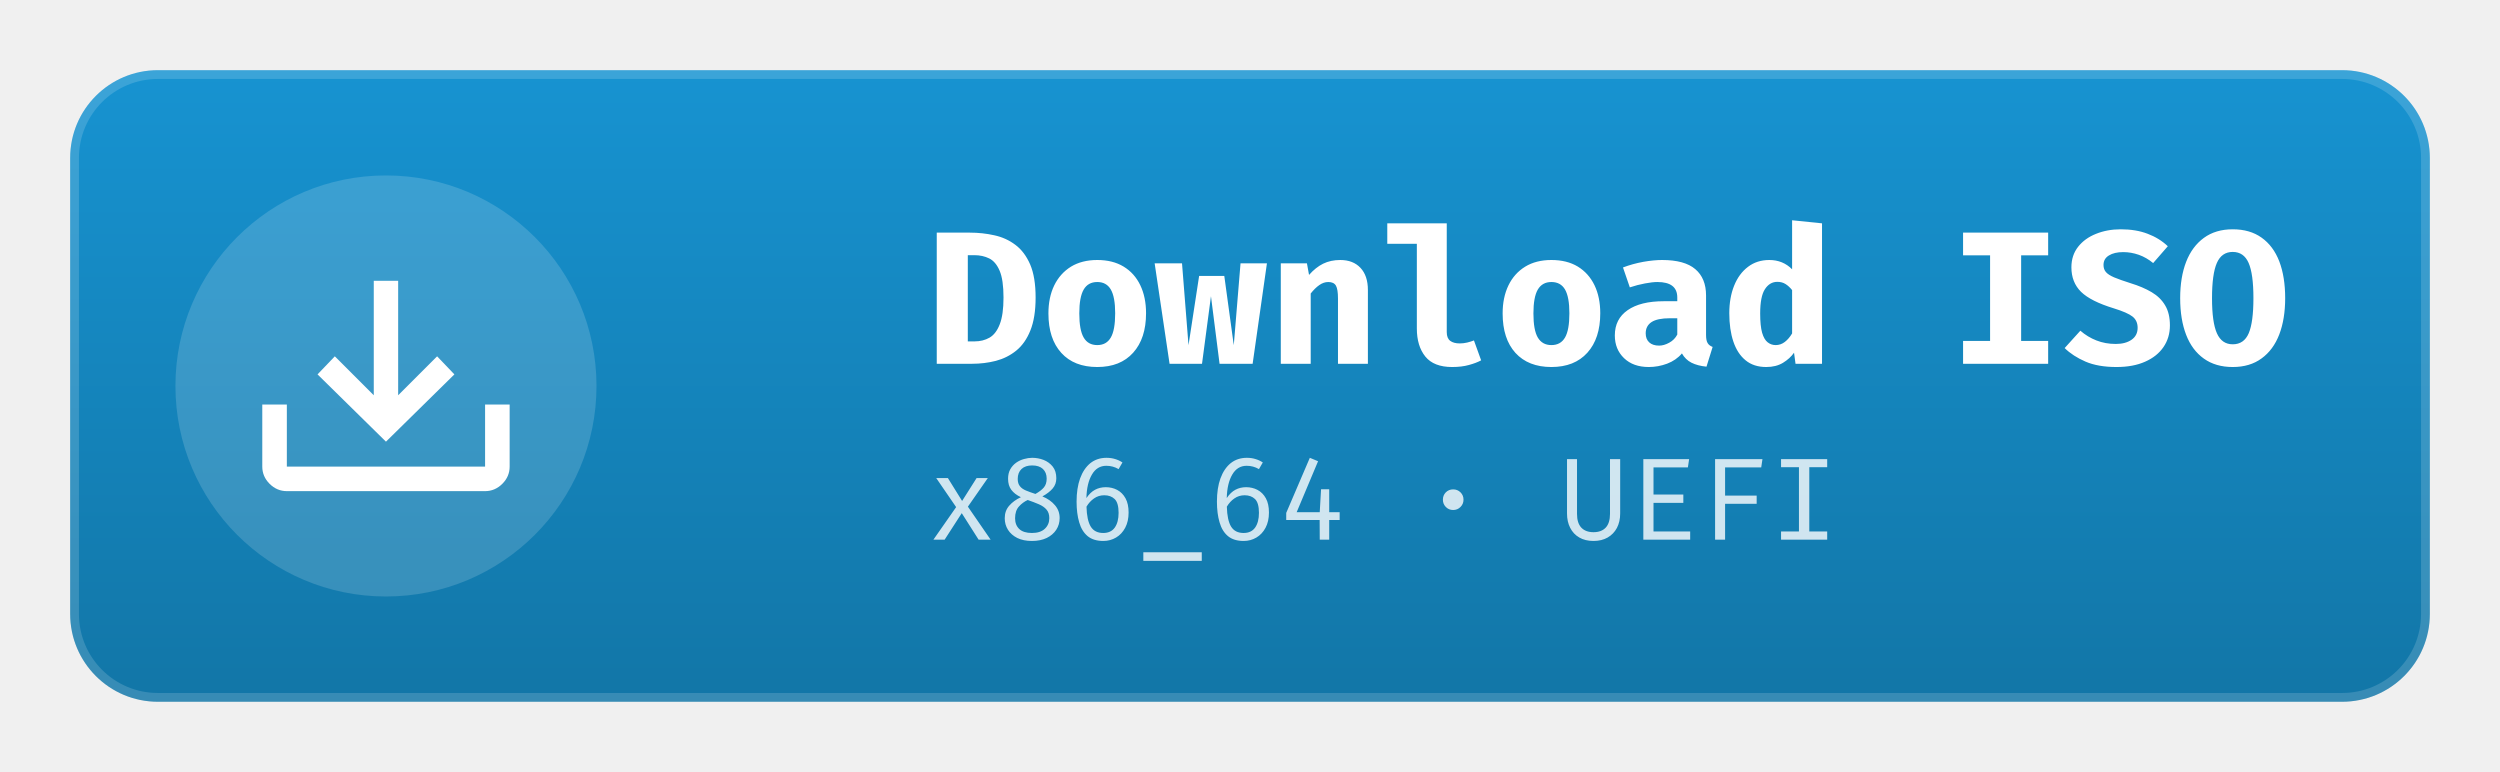
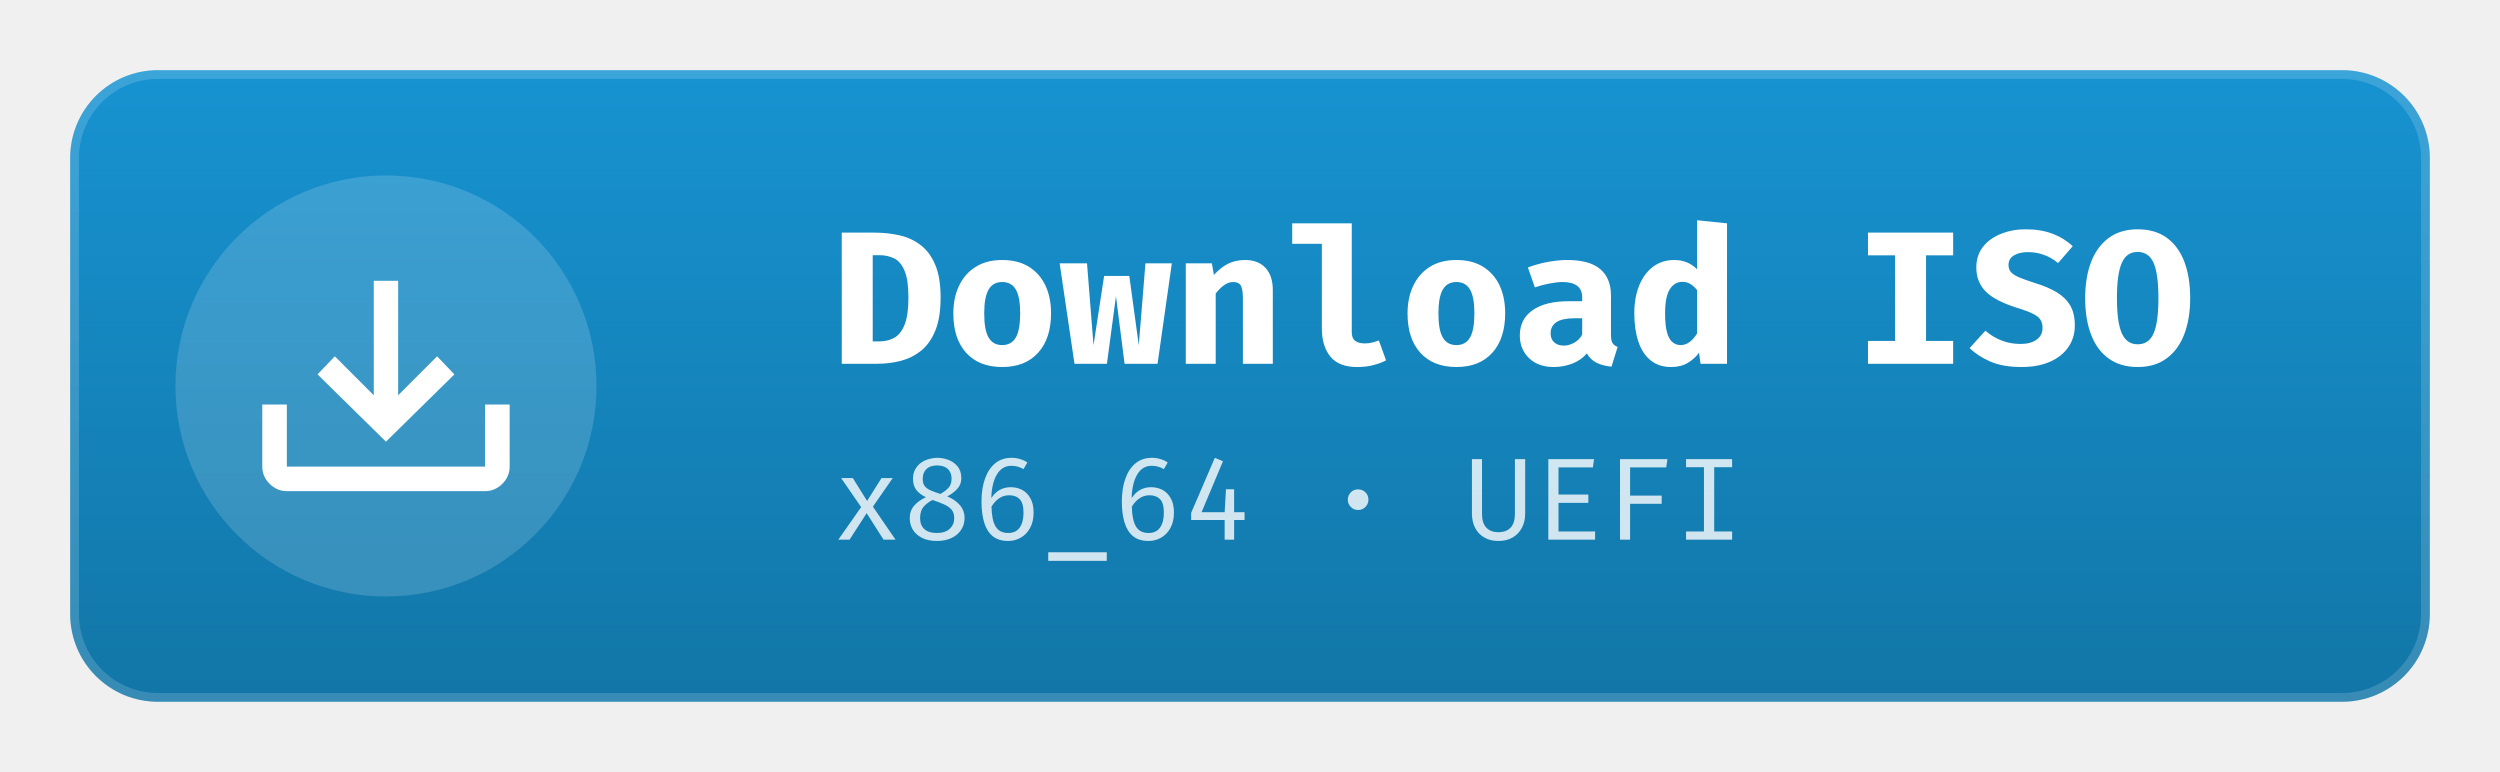
<svg xmlns="http://www.w3.org/2000/svg" width="285" height="88" viewBox="0 0 285 88">
  <g transform="translate(8 8)">
    <defs>
      <linearGradient id="fill" x1="0" y1="0" x2="0" y2="1">
        <stop offset="0" stop-color="#1793d1" />
        <stop offset="1" stop-color="#1276a7" />
      </linearGradient>
    </defs>
    <rect width="269" height="72" rx="10" fill="url(#fill)" />
    <rect x=".5" y=".5" width="268" height="71" rx="9.5" fill="none" stroke="#fff" stroke-opacity=".16" />
    <circle cx="36" cy="36" r="24" fill="#fff" fill-opacity=".16" />
    <path fill="#fff" d="M21.9 38.12H24.7V45.19H47.3V38.12H50.1V45.19Q50.1 46.32 49.27 47.15Q48.43 47.99 47.3 47.99H24.7Q23.57 47.99 22.73 47.15Q21.9 46.32 21.9 45.19ZM36 42.35 43.8 34.68 41.83 32.62 37.39 37.06V24.01H34.61V37.06L30.17 32.62L28.2 34.68Z" />
-     <path fill="#fff" d="M110.06 25.92Q110.06 28.2 109.46 29.68Q108.87 31.15 107.84 31.98Q106.82 32.8 105.52 33.14Q104.22 33.47 102.82 33.47H98.79V18.52H102.57Q104 18.52 105.34 18.82Q106.69 19.11 107.75 19.91Q108.81 20.7 109.44 22.15Q110.06 23.6 110.06 25.92ZM106.4 25.92Q106.4 23.9 105.96 22.87Q105.52 21.83 104.77 21.46Q104.02 21.09 103.08 21.09H102.33V30.92H103.08Q104.07 30.92 104.81 30.49Q105.55 30.06 105.97 28.97Q106.4 27.88 106.4 25.92ZM117.09 21.64Q118.85 21.64 120.09 22.39Q121.34 23.15 121.99 24.51Q122.65 25.88 122.65 27.71Q122.65 30.58 121.18 32.21Q119.72 33.84 117.09 33.84Q114.45 33.84 112.99 32.23Q111.52 30.62 111.52 27.73Q111.52 25.91 112.18 24.54Q112.85 23.17 114.09 22.4Q115.34 21.64 117.09 21.64ZM117.09 24.15Q116.04 24.15 115.54 25.01Q115.04 25.87 115.04 27.73Q115.04 29.63 115.54 30.48Q116.04 31.34 117.09 31.34Q118.13 31.34 118.63 30.48Q119.13 29.63 119.13 27.71Q119.13 25.86 118.63 25Q118.13 24.15 117.09 24.15ZM134.8 33.47H131.03L130.05 25.77L129.03 33.47H125.33L123.63 22.02H126.75L127.49 31.35L128.7 23.46H131.57L132.65 31.35L133.42 22.02H136.43ZM138.01 33.47V22.02H140.99L141.23 23.34Q141.99 22.48 142.84 22.06Q143.7 21.64 144.79 21.64Q146.25 21.64 147.09 22.53Q147.94 23.43 147.94 25.06V33.47H144.53V26.04Q144.53 24.98 144.3 24.57Q144.06 24.15 143.43 24.15Q142.89 24.15 142.4 24.5Q141.91 24.84 141.42 25.46V33.47ZM156.93 17.46V29.87Q156.93 30.56 157.33 30.86Q157.72 31.15 158.41 31.15Q158.85 31.15 159.26 31.05Q159.67 30.95 160.03 30.81L160.85 33.08Q160.27 33.39 159.45 33.61Q158.63 33.84 157.54 33.84Q155.46 33.84 154.49 32.65Q153.52 31.45 153.52 29.45V19.79H150.15V17.46ZM168.86 21.64Q170.63 21.64 171.87 22.39Q173.11 23.15 173.77 24.51Q174.43 25.88 174.43 27.71Q174.43 30.58 172.96 32.21Q171.49 33.84 168.86 33.84Q166.23 33.84 164.76 32.23Q163.3 30.62 163.3 27.73Q163.3 25.91 163.96 24.54Q164.62 23.17 165.87 22.4Q167.11 21.64 168.86 21.64ZM168.86 24.15Q167.82 24.15 167.31 25.01Q166.81 25.87 166.81 27.73Q166.81 29.63 167.31 30.48Q167.82 31.34 168.86 31.34Q169.91 31.34 170.41 30.48Q170.91 29.63 170.91 27.71Q170.91 25.86 170.41 25Q169.91 24.15 168.86 24.15ZM186.49 30.17Q186.49 30.82 186.67 31.11Q186.84 31.4 187.24 31.55L186.54 33.8Q185.53 33.7 184.83 33.35Q184.14 33 183.74 32.29Q183.08 33.07 182.05 33.46Q181.03 33.84 179.96 33.84Q178.19 33.84 177.14 32.83Q176.09 31.82 176.09 30.24Q176.09 28.37 177.55 27.36Q179.01 26.34 181.67 26.34H183.21V25.91Q183.21 24.15 180.94 24.15Q180.39 24.15 179.53 24.31Q178.67 24.47 177.8 24.76L177.02 22.49Q178.13 22.07 179.33 21.85Q180.53 21.64 181.48 21.64Q184.04 21.64 185.26 22.68Q186.49 23.72 186.49 25.68ZM181.14 31.4Q181.69 31.4 182.29 31.07Q182.9 30.74 183.21 30.14V28.28H182.37Q180.94 28.28 180.27 28.72Q179.61 29.16 179.61 30Q179.61 30.66 180.01 31.03Q180.41 31.4 181.14 31.4ZM196.3 17.11 199.71 17.46V33.47H196.69L196.52 32.21Q196.05 32.88 195.26 33.36Q194.47 33.84 193.35 33.84Q191.92 33.84 190.99 33.07Q190.06 32.31 189.6 30.93Q189.14 29.56 189.14 27.71Q189.14 25.94 189.69 24.57Q190.24 23.2 191.27 22.42Q192.29 21.64 193.7 21.64Q195.25 21.64 196.3 22.7ZM194.62 24.13Q193.74 24.13 193.2 24.97Q192.66 25.8 192.66 27.73Q192.66 29.15 192.88 29.93Q193.11 30.71 193.51 31.02Q193.91 31.34 194.43 31.34Q195 31.34 195.47 30.98Q195.94 30.62 196.3 30.01V25.07Q195.95 24.63 195.55 24.38Q195.15 24.13 194.62 24.13ZM225.49 18.52V21.11H222.41V30.87H225.49V33.47H215.79V30.87H218.87V21.11H215.79V18.52ZM239.37 29.1Q239.37 30.49 238.64 31.56Q237.91 32.63 236.55 33.23Q235.19 33.84 233.28 33.84Q231.17 33.84 229.74 33.22Q228.31 32.6 227.37 31.68L229.16 29.7Q229.99 30.42 230.99 30.81Q232 31.21 233.2 31.21Q234.31 31.21 235 30.73Q235.69 30.25 235.69 29.37Q235.69 28.55 235.11 28.09Q234.53 27.63 232.97 27.15Q230.35 26.35 229.24 25.27Q228.14 24.18 228.14 22.48Q228.14 21.11 228.9 20.14Q229.66 19.17 230.94 18.66Q232.22 18.14 233.77 18.14Q235.5 18.14 236.83 18.65Q238.16 19.15 239.13 20.07L237.46 21.99Q236.7 21.36 235.83 21.05Q234.95 20.74 234.05 20.74Q233.03 20.74 232.42 21.12Q231.8 21.49 231.8 22.21Q231.8 22.69 232.07 23.01Q232.34 23.33 233.01 23.62Q233.68 23.9 234.87 24.28Q236.28 24.71 237.29 25.31Q238.3 25.91 238.83 26.82Q239.37 27.72 239.37 29.1ZM252.51 25.99Q252.51 28.36 251.84 30.12Q251.16 31.89 249.82 32.86Q248.49 33.84 246.53 33.84Q244.58 33.84 243.24 32.88Q241.9 31.93 241.22 30.17Q240.54 28.41 240.54 25.99Q240.54 23.61 241.22 21.85Q241.9 20.1 243.24 19.12Q244.58 18.14 246.53 18.14Q248.49 18.14 249.82 19.09Q251.16 20.04 251.84 21.8Q252.51 23.56 252.51 25.99ZM248.89 25.99Q248.89 23.22 248.34 21.97Q247.79 20.72 246.53 20.72Q245.27 20.72 244.72 21.98Q244.17 23.24 244.17 25.99Q244.17 28.75 244.73 30Q245.29 31.25 246.53 31.25Q247.82 31.25 248.36 29.98Q248.89 28.72 248.89 25.99Z" />
-     <path fill="#fff" fill-opacity="0.8" d="M99.69 53.52H98.41L101 49.81L98.73 46.5H100.06L101.68 49.11L103.33 46.5H104.61L102.34 49.76L104.93 53.52H103.56L101.64 50.5ZM112.42 46.52Q112.42 47.2 112.01 47.68Q111.6 48.17 110.83 48.59Q111.73 48.96 112.26 49.59Q112.8 50.21 112.8 51.06Q112.8 51.8 112.41 52.4Q112.02 52.99 111.32 53.33Q110.61 53.67 109.64 53.67Q108.66 53.67 107.97 53.33Q107.28 52.98 106.91 52.4Q106.54 51.81 106.54 51.08Q106.54 50.23 107.05 49.65Q107.55 49.07 108.38 48.68Q107.66 48.34 107.29 47.84Q106.92 47.35 106.92 46.58Q106.92 45.95 107.17 45.5Q107.43 45.04 107.84 44.75Q108.25 44.46 108.73 44.33Q109.22 44.19 109.67 44.19Q110.34 44.19 110.97 44.43Q111.6 44.68 112.01 45.19Q112.42 45.71 112.42 46.52ZM108.02 46.6Q108.02 47.12 108.27 47.43Q108.51 47.73 108.96 47.92Q109.42 48.11 110.04 48.31Q110.68 47.95 111 47.57Q111.32 47.19 111.32 46.56Q111.32 45.87 110.89 45.46Q110.46 45.06 109.67 45.06Q108.89 45.06 108.46 45.46Q108.02 45.87 108.02 46.6ZM111.62 51.07Q111.62 50.45 111.3 50.09Q110.99 49.73 110.44 49.49Q109.88 49.25 109.16 49Q108.59 49.26 108.16 49.74Q107.72 50.22 107.72 51.08Q107.72 51.86 108.2 52.31Q108.68 52.76 109.64 52.76Q110.6 52.76 111.11 52.28Q111.62 51.8 111.62 51.07ZM118.14 44.19Q118.67 44.19 119.12 44.33Q119.57 44.46 119.96 44.72L119.52 45.48Q118.88 45.1 118.12 45.1Q117.06 45.1 116.48 46.1Q115.89 47.1 115.85 48.78Q116.29 48.12 116.84 47.83Q117.39 47.54 118.06 47.54Q118.77 47.54 119.36 47.85Q119.96 48.17 120.31 48.81Q120.66 49.45 120.66 50.43Q120.66 51.44 120.27 52.17Q119.88 52.9 119.23 53.28Q118.57 53.67 117.78 53.67Q116.66 53.67 115.99 53.12Q115.32 52.56 115.03 51.55Q114.73 50.54 114.73 49.18Q114.73 47.66 115.13 46.54Q115.54 45.42 116.3 44.8Q117.07 44.19 118.14 44.19ZM117.89 48.46Q117.23 48.46 116.72 48.82Q116.2 49.18 115.86 49.76Q115.9 51.31 116.35 52.04Q116.8 52.76 117.77 52.76Q118.64 52.76 119.08 52.15Q119.52 51.53 119.52 50.46Q119.52 49.33 119.07 48.89Q118.62 48.46 117.89 48.46ZM122.34 55.94V54.96H129V55.94ZM134.14 44.19Q134.67 44.19 135.12 44.33Q135.57 44.46 135.96 44.72L135.52 45.48Q134.88 45.1 134.12 45.1Q133.06 45.1 132.48 46.1Q131.89 47.1 131.85 48.78Q132.29 48.12 132.84 47.83Q133.39 47.54 134.06 47.54Q134.77 47.54 135.36 47.85Q135.96 48.17 136.31 48.81Q136.66 49.45 136.66 50.43Q136.66 51.44 136.27 52.17Q135.88 52.9 135.23 53.28Q134.57 53.67 133.78 53.67Q132.66 53.67 131.99 53.12Q131.32 52.56 131.03 51.55Q130.73 50.54 130.73 49.18Q130.73 47.66 131.13 46.54Q131.54 45.42 132.3 44.8Q133.07 44.19 134.14 44.19ZM133.89 48.46Q133.23 48.46 132.72 48.82Q132.2 49.18 131.86 49.76Q131.9 51.31 132.35 52.04Q132.8 52.76 133.77 52.76Q134.64 52.76 135.08 52.15Q135.52 51.53 135.52 50.46Q135.52 49.33 135.07 48.89Q134.62 48.46 133.89 48.46ZM143.53 47.78V50.39H144.72V51.28H143.53V53.52H142.45L142.44 51.28H138.63V50.47L141.32 44.19L142.26 44.58L139.82 50.39H142.45L142.6 47.78ZM156.49 48.96Q156.49 48.47 156.82 48.13Q157.16 47.79 157.66 47.79Q158.16 47.79 158.5 48.13Q158.84 48.47 158.84 48.96Q158.84 49.45 158.5 49.79Q158.16 50.14 157.66 50.14Q157.16 50.14 156.82 49.79Q156.49 49.45 156.49 48.96ZM176.7 44.34V50.54Q176.7 51.47 176.33 52.18Q175.96 52.88 175.27 53.28Q174.58 53.67 173.66 53.67Q172.71 53.67 172.03 53.27Q171.36 52.88 171 52.17Q170.64 51.47 170.64 50.54V44.34H171.78V50.58Q171.78 51.63 172.27 52.15Q172.76 52.67 173.66 52.67Q174.56 52.67 175.05 52.15Q175.54 51.63 175.54 50.58V44.34ZM180.5 45.28V48.38H183.9V49.33H180.5V52.59H184.68V53.52H179.34V44.34H184.56L184.42 45.28ZM188.66 45.28V48.5H192.26V49.43H188.66V53.52H187.52V44.34H192.92L192.78 45.28ZM200.3 44.34V45.26H198.26V52.59H200.3V53.52H195.04V52.59H197.08V45.26H195.04V44.34Z" />
+     <path fill="#fff" d="M99.23 25.92Q99.23 28.2 98.63 29.68Q98.03 31.15 97.01 31.98Q95.98 32.8 94.68 33.14Q93.38 33.47 91.99 33.47H87.96V18.52H91.73Q93.17 18.52 94.51 18.82Q95.85 19.11 96.91 19.91Q97.98 20.7 98.6 22.15Q99.23 23.6 99.23 25.92ZM95.56 25.92Q95.56 23.9 95.12 22.87Q94.69 21.83 93.94 21.46Q93.19 21.09 92.25 21.09H91.49V30.92H92.25Q93.23 30.92 93.98 30.49Q94.72 30.06 95.14 28.97Q95.56 27.88 95.56 25.92ZM106.25 21.64Q108.02 21.64 109.26 22.39Q110.5 23.15 111.16 24.51Q111.82 25.88 111.82 27.71Q111.82 30.58 110.35 32.21Q108.88 33.84 106.25 33.84Q103.62 33.84 102.15 32.23Q100.68 30.62 100.68 27.73Q100.68 25.91 101.35 24.54Q102.01 23.17 103.26 22.4Q104.5 21.64 106.25 21.64ZM106.25 24.15Q105.2 24.15 104.7 25.01Q104.2 25.87 104.2 27.73Q104.2 29.63 104.7 30.48Q105.2 31.34 106.25 31.34Q107.3 31.34 107.8 30.48Q108.3 29.63 108.3 27.71Q108.3 25.86 107.8 25Q107.3 24.15 106.25 24.15ZM123.96 33.47H120.2L119.22 25.77L118.19 33.47H114.49L112.8 22.02H115.92L116.66 31.35L117.87 23.46H120.74L121.82 31.35L122.58 22.02H125.59ZM127.18 33.47V22.02H130.15L130.39 23.34Q131.16 22.48 132.01 22.06Q132.86 21.64 133.95 21.64Q135.42 21.64 136.26 22.53Q137.1 23.43 137.1 25.06V33.47H133.69V26.04Q133.69 24.98 133.46 24.57Q133.23 24.15 132.59 24.15Q132.05 24.15 131.56 24.5Q131.07 24.84 130.59 25.46V33.47ZM146.1 17.46V29.87Q146.1 30.56 146.49 30.86Q146.89 31.15 147.58 31.15Q148.02 31.15 148.43 31.05Q148.84 30.95 149.19 30.81L150.01 33.08Q149.43 33.39 148.61 33.61Q147.79 33.84 146.7 33.84Q144.63 33.84 143.66 32.65Q142.69 31.45 142.69 29.45V19.79H139.31V17.46ZM158.03 21.64Q159.8 21.64 161.04 22.39Q162.28 23.15 162.94 24.51Q163.59 25.88 163.59 27.71Q163.59 30.58 162.13 32.21Q160.66 33.84 158.03 33.84Q155.4 33.84 153.93 32.23Q152.46 30.62 152.46 27.73Q152.46 25.91 153.13 24.54Q153.79 23.17 155.03 22.4Q156.28 21.64 158.03 21.64ZM158.03 24.15Q156.98 24.15 156.48 25.01Q155.98 25.87 155.98 27.73Q155.98 29.63 156.48 30.48Q156.98 31.34 158.03 31.34Q159.07 31.34 159.58 30.48Q160.08 29.63 160.08 27.71Q160.08 25.86 159.58 25Q159.07 24.15 158.03 24.15ZM175.65 30.17Q175.65 30.82 175.83 31.11Q176.01 31.4 176.41 31.55L175.71 33.8Q174.69 33.7 174 33.35Q173.3 33 172.9 32.29Q172.24 33.07 171.22 33.46Q170.2 33.84 169.13 33.84Q167.36 33.84 166.31 32.83Q165.26 31.82 165.26 30.24Q165.26 28.37 166.72 27.36Q168.18 26.34 170.83 26.34H172.37V25.91Q172.37 24.15 170.11 24.15Q169.56 24.15 168.7 24.31Q167.83 24.47 166.97 24.76L166.18 22.49Q167.29 22.07 168.5 21.85Q169.7 21.64 170.65 21.64Q173.21 21.64 174.43 22.68Q175.65 23.72 175.65 25.68ZM170.3 31.4Q170.85 31.4 171.46 31.07Q172.06 30.74 172.37 30.14V28.28H171.53Q170.11 28.28 169.44 28.72Q168.77 29.16 168.77 30Q168.77 30.66 169.18 31.03Q169.58 31.4 170.3 31.4ZM185.47 17.11 188.88 17.46V33.47H185.86L185.69 32.21Q185.21 32.88 184.42 33.36Q183.64 33.84 182.51 33.84Q181.09 33.84 180.16 33.07Q179.22 32.31 178.77 30.93Q178.31 29.56 178.31 27.71Q178.31 25.94 178.86 24.57Q179.41 23.2 180.43 22.42Q181.46 21.64 182.87 21.64Q184.41 21.64 185.47 22.7ZM183.79 24.13Q182.9 24.13 182.36 24.97Q181.82 25.8 181.82 27.73Q181.82 29.15 182.05 29.93Q182.28 30.71 182.68 31.02Q183.08 31.34 183.59 31.34Q184.16 31.34 184.63 30.98Q185.1 30.62 185.47 30.01V25.07Q185.11 24.63 184.71 24.38Q184.32 24.13 183.79 24.13ZM214.66 18.52V21.11H211.57V30.87H214.66V33.47H204.95V30.87H208.04V21.11H204.95V18.52ZM228.53 29.1Q228.53 30.49 227.8 31.56Q227.07 32.63 225.72 33.23Q224.36 33.84 222.45 33.84Q220.33 33.84 218.9 33.22Q217.47 32.6 216.54 31.68L218.33 29.7Q219.16 30.42 220.16 30.81Q221.16 31.21 222.36 31.21Q223.47 31.21 224.16 30.73Q224.85 30.25 224.85 29.37Q224.85 28.55 224.28 28.09Q223.7 27.63 222.13 27.15Q219.51 26.35 218.41 25.27Q217.3 24.18 217.3 22.48Q217.3 21.11 218.06 20.14Q218.82 19.17 220.11 18.66Q221.39 18.14 222.93 18.14Q224.67 18.14 226 18.65Q227.32 19.15 228.29 20.07L226.62 21.99Q225.87 21.36 224.99 21.05Q224.12 20.74 223.21 20.74Q222.2 20.74 221.58 21.12Q220.97 21.49 220.97 22.21Q220.97 22.69 221.24 23.01Q221.51 23.33 222.18 23.62Q222.85 23.9 224.03 24.28Q225.45 24.71 226.45 25.31Q227.46 25.91 228 26.82Q228.53 27.72 228.53 29.1ZM241.68 25.99Q241.68 28.36 241 30.12Q240.32 31.89 238.99 32.86Q237.66 33.84 235.69 33.84Q233.74 33.84 232.4 32.88Q231.07 31.93 230.39 30.17Q229.71 28.41 229.71 25.99Q229.71 23.61 230.39 21.85Q231.07 20.1 232.4 19.12Q233.74 18.14 235.69 18.14Q237.66 18.14 238.99 19.09Q240.32 20.04 241 21.8Q241.68 23.56 241.68 25.99ZM238.06 25.99Q238.06 23.22 237.51 21.97Q236.96 20.72 235.69 20.72Q234.43 20.72 233.88 21.98Q233.33 23.24 233.33 25.99Q233.33 28.75 233.89 30Q234.45 31.25 235.69 31.25Q236.99 31.25 237.52 29.98Q238.06 28.72 238.06 25.99Z" />
+     <path fill="#fff" fill-opacity="0.8" d="M88.85 53.52H87.57L90.17 49.81L87.89 46.5H89.22L90.85 49.11L92.49 46.5H93.77L91.51 49.76L94.09 53.52H92.72L90.8 50.5ZM101.59 46.52Q101.59 47.2 101.17 47.68Q100.76 48.17 99.99 48.59Q100.89 48.96 101.43 49.59Q101.96 50.21 101.96 51.06Q101.96 51.8 101.57 52.4Q101.19 52.99 100.48 53.33Q99.77 53.67 98.81 53.67Q97.83 53.67 97.13 53.33Q96.44 52.98 96.07 52.4Q95.71 51.81 95.71 51.08Q95.71 50.23 96.21 49.65Q96.71 49.07 97.55 48.68Q96.82 48.34 96.45 47.84Q96.08 47.35 96.08 46.58Q96.08 45.95 96.34 45.5Q96.59 45.04 97 44.75Q97.41 44.46 97.9 44.33Q98.38 44.19 98.83 44.19Q99.5 44.19 100.13 44.43Q100.77 44.68 101.18 45.19Q101.59 45.71 101.59 46.52ZM97.19 46.6Q97.19 47.12 97.43 47.43Q97.67 47.73 98.13 47.92Q98.58 48.11 99.2 48.31Q99.84 47.95 100.16 47.57Q100.48 47.19 100.48 46.56Q100.48 45.87 100.05 45.46Q99.62 45.06 98.83 45.06Q98.05 45.06 97.62 45.46Q97.19 45.87 97.19 46.6ZM100.78 51.07Q100.78 50.45 100.47 50.09Q100.15 49.73 99.6 49.49Q99.05 49.25 98.32 49Q97.75 49.26 97.32 49.74Q96.89 50.22 96.89 51.08Q96.89 51.86 97.37 52.31Q97.85 52.76 98.8 52.76Q99.76 52.76 100.27 52.28Q100.78 51.8 100.78 51.07ZM107.31 44.19Q107.83 44.19 108.28 44.33Q108.73 44.46 109.12 44.72L108.68 45.48Q108.04 45.1 107.29 45.1Q106.23 45.1 105.64 46.1Q105.05 47.1 105.01 48.78Q105.45 48.12 106 47.83Q106.55 47.54 107.23 47.54Q107.93 47.54 108.53 47.85Q109.12 48.17 109.47 48.81Q109.83 49.45 109.83 50.43Q109.83 51.44 109.44 52.17Q109.05 52.9 108.39 53.28Q107.73 53.67 106.94 53.67Q105.83 53.67 105.16 53.12Q104.49 52.56 104.19 51.55Q103.89 50.54 103.89 49.18Q103.89 47.66 104.3 46.54Q104.7 45.42 105.47 44.8Q106.23 44.19 107.31 44.19ZM107.05 48.46Q106.39 48.46 105.88 48.82Q105.37 49.18 105.03 49.76Q105.06 51.31 105.51 52.04Q105.96 52.76 106.93 52.76Q107.81 52.76 108.24 52.15Q108.68 51.53 108.68 50.46Q108.68 49.33 108.23 48.89Q107.79 48.46 107.05 48.46ZM111.5 55.94V54.96H118.17V55.94ZM123.31 44.19Q123.83 44.19 124.28 44.33Q124.73 44.46 125.12 44.72L124.68 45.48Q124.04 45.1 123.29 45.1Q122.23 45.1 121.64 46.1Q121.05 47.1 121.01 48.78Q121.45 48.12 122 47.83Q122.55 47.54 123.23 47.54Q123.93 47.54 124.53 47.85Q125.12 48.17 125.47 48.81Q125.83 49.45 125.83 50.43Q125.83 51.44 125.44 52.17Q125.05 52.9 124.39 53.28Q123.73 53.67 122.94 53.67Q121.83 53.67 121.16 53.12Q120.49 52.56 120.19 51.55Q119.89 50.54 119.89 49.18Q119.89 47.66 120.3 46.54Q120.7 45.42 121.47 44.8Q122.23 44.19 123.31 44.19ZM123.05 48.46Q122.39 48.46 121.88 48.82Q121.37 49.18 121.03 49.76Q121.06 51.31 121.51 52.04Q121.96 52.76 122.93 52.76Q123.81 52.76 124.24 52.15Q124.68 51.53 124.68 50.46Q124.68 49.33 124.23 48.89Q123.79 48.46 123.05 48.46ZM132.69 47.78V50.39H133.88V51.28H132.69V53.52H131.61L131.61 51.28H127.79V50.47L130.49 44.19L131.42 44.58L128.98 50.39H131.61L131.76 47.78ZM145.65 48.96Q145.65 48.47 145.99 48.13Q146.32 47.79 146.82 47.79Q147.33 47.79 147.66 48.13Q148 48.47 148 48.96Q148 49.45 147.66 49.79Q147.33 50.14 146.82 50.14Q146.32 50.14 145.99 49.79Q145.65 49.45 145.65 48.96ZM165.87 44.34V50.54Q165.87 51.47 165.49 52.18Q165.12 52.88 164.43 53.28Q163.75 53.67 162.82 53.67Q161.87 53.67 161.2 53.27Q160.52 52.88 160.16 52.17Q159.8 51.47 159.8 50.54V44.34H160.95V50.58Q160.95 51.63 161.44 52.15Q161.93 52.67 162.82 52.67Q163.72 52.67 164.21 52.15Q164.7 51.63 164.7 50.58V44.34ZM169.67 45.28V48.38H173.07V49.33H169.67V52.59H173.84V53.52H168.51V44.34H173.72L173.59 45.28ZM177.83 45.28V48.5H181.43V49.43H177.83V53.52H176.68V44.34H182.09L181.95 45.28ZM189.46 44.34V45.26H187.42V52.59H189.46V53.52H184.21V52.59H186.25V45.26H184.21V44.34Z" />
  </g>
</svg>
